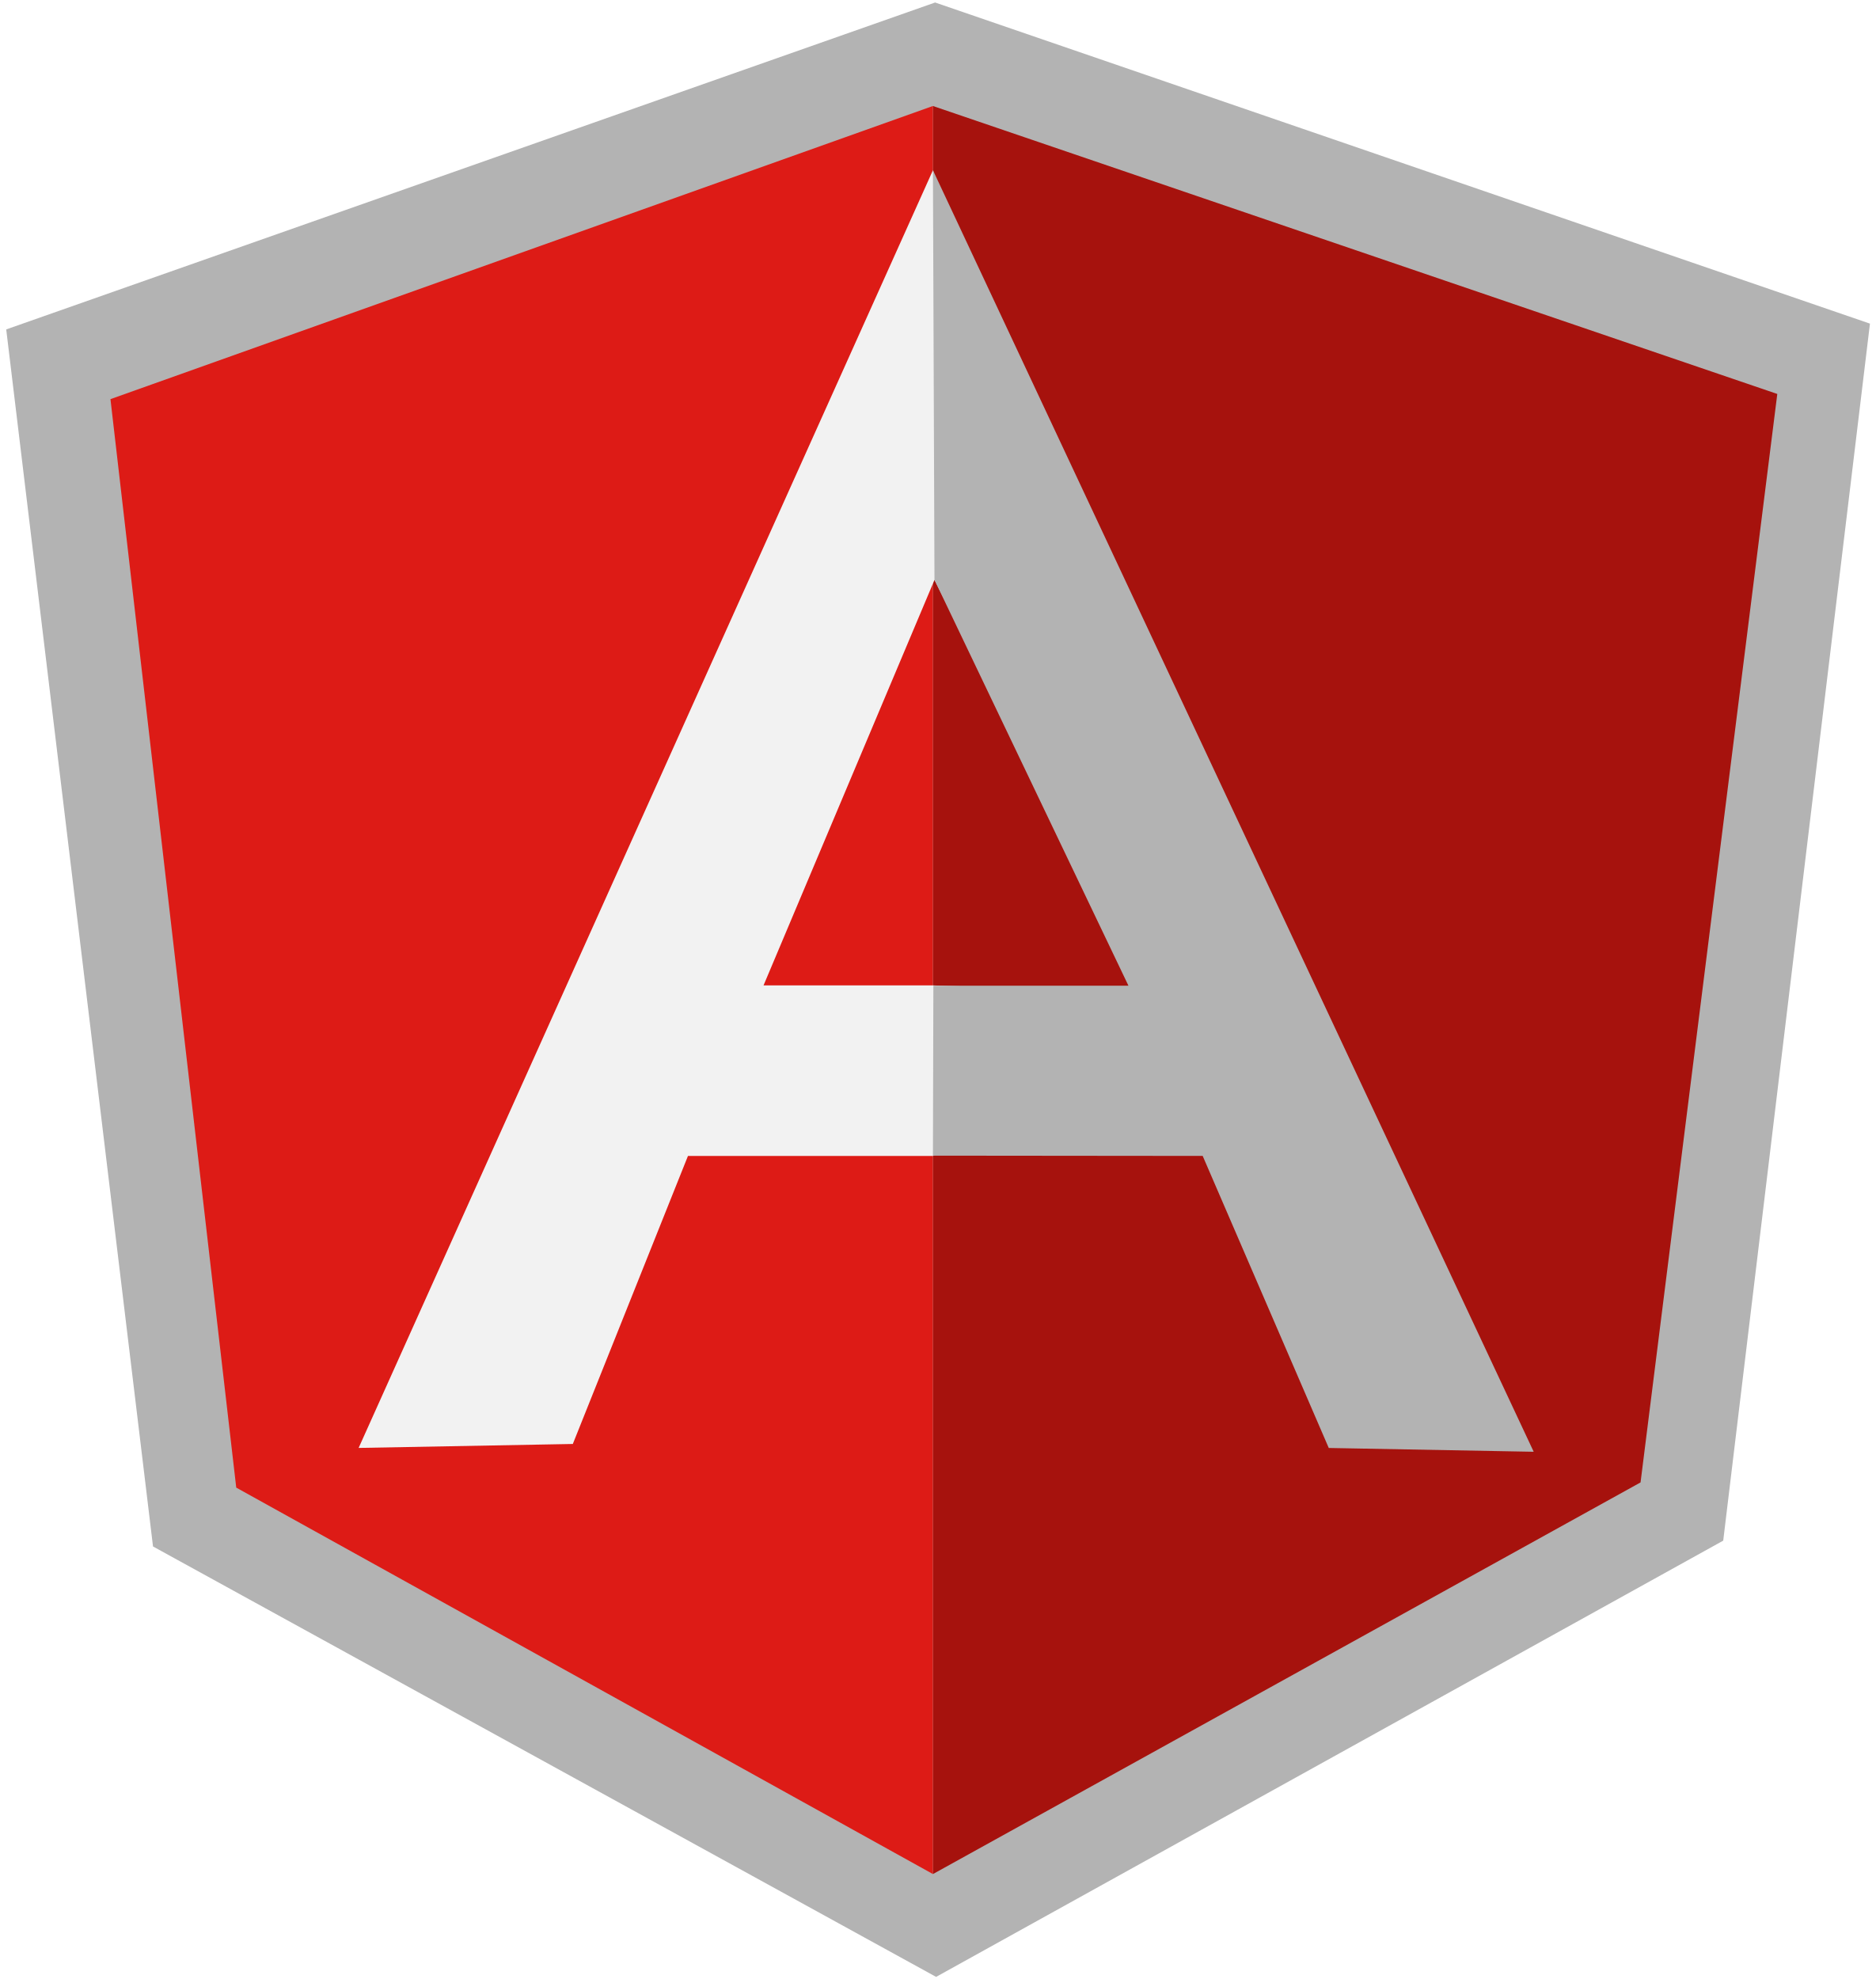
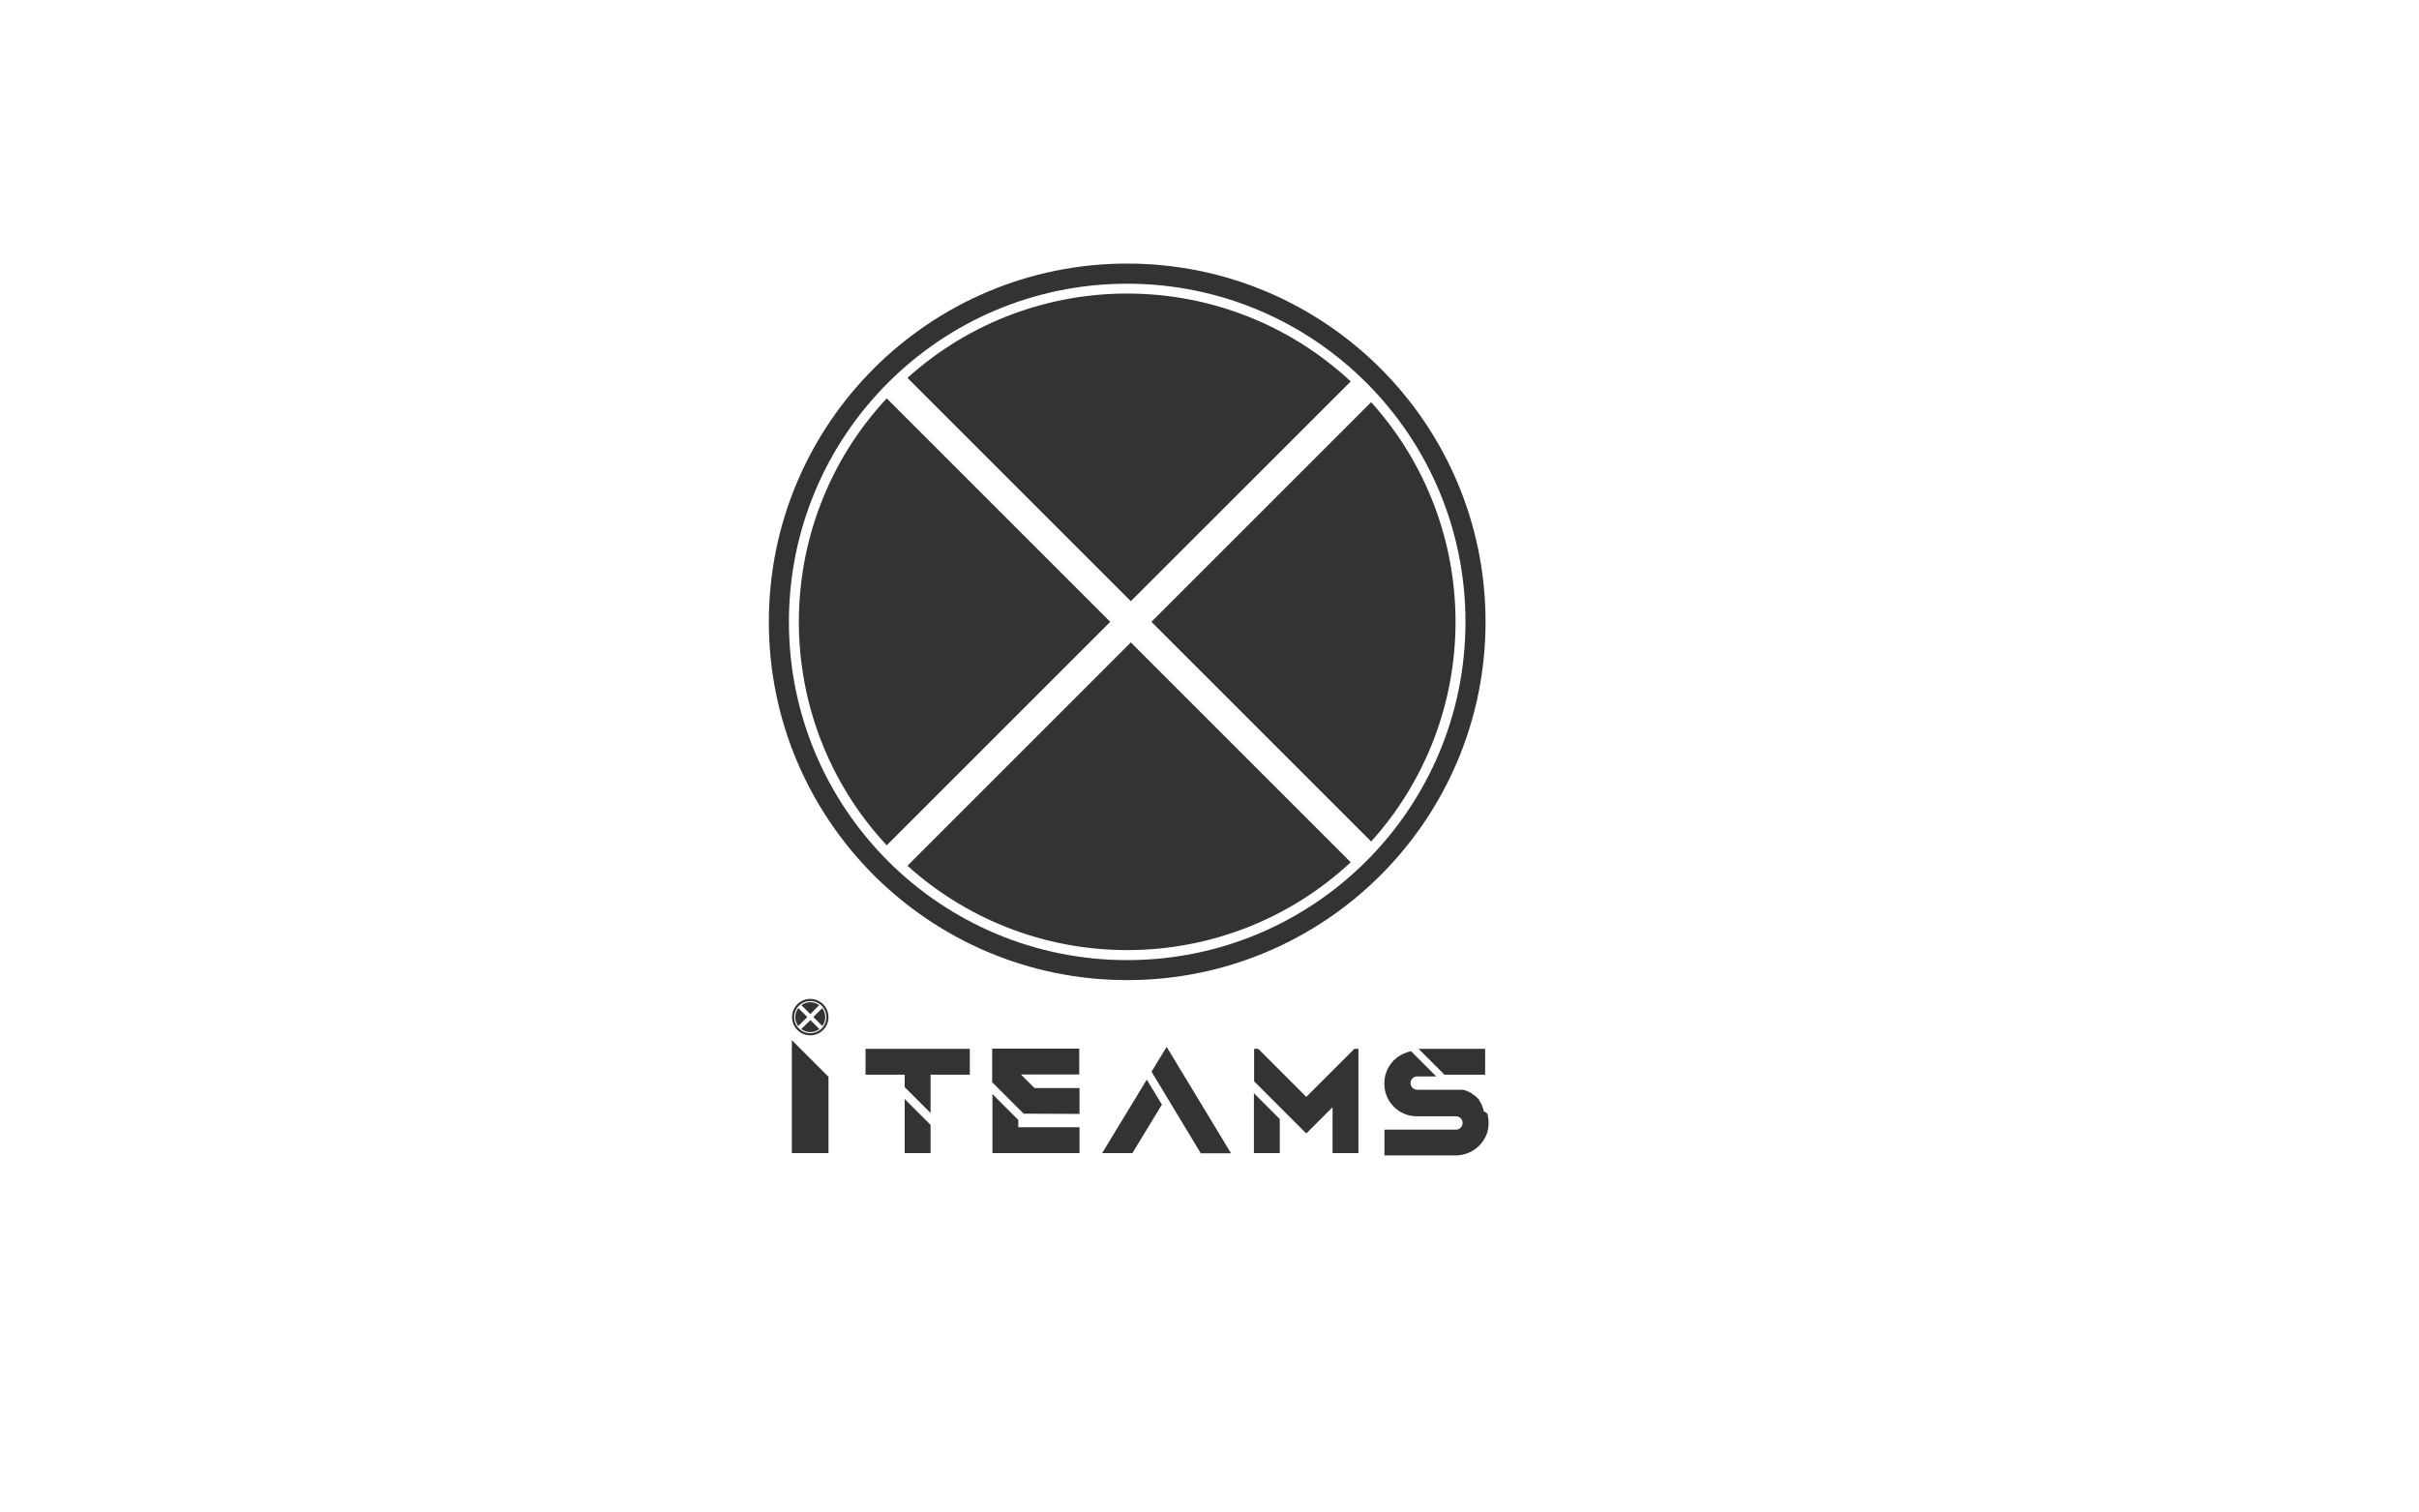
- <svg xmlns="http://www.w3.org/2000/svg" width="2370" height="2500" viewBox="0 0 256 270" preserveAspectRatio="xMinYMin meet">
-   <path d="M127.606.341L.849 44.95 20.88 211.022l106.86 58.732 107.412-59.528L255.175 44.16 127.606.341z" fill="#B3B3B3" />
-   <path d="M242.532 53.758L127.31 14.466v241.256l96.561-53.441 18.66-148.523z" fill="#A6120D" />
-   <path d="M15.073 54.466l17.165 148.525 95.07 52.731V14.462L15.074 54.465z" fill="#DD1B16" />
-   <path d="M159.027 142.898L127.31 157.73H93.881l-15.714 39.305-29.228.54L127.31 23.227l31.717 119.672zm-3.066-7.467l-28.44-56.303-23.329 55.334h23.117l28.652.97z" fill="#F2F2F2" />
-   <path d="M127.309 23.226l.21 55.902 26.47 55.377h-26.62l-.06 23.189 36.81.035 17.204 39.852 27.967.518-81.981-174.873z" fill="#B3B3B3" />
+ <svg xmlns="http://www.w3.org/2000/svg" id="Layer_1" data-name="Layer 1" viewBox="0 0 1280 800">
+   <defs>
+     <style>.cls-1{fill:#333;}</style>
+   </defs>
+   <path class="cls-1" d="M596.45,139.5c-104.73,0-189.62,84.9-189.62,189.62s84.89,189.62,189.62,189.62,189.62-84.89,189.62-189.62S701.17,139.5,596.45,139.5Zm0,368.66a179,179,0,1,1,179-179A179,179,0,0,1,596.45,508.16Z" />
+   <path class="cls-1" d="M469.2,210.84a173.71,173.71,0,0,0,0,236.56L587.48,329.12Z" />
+   <path class="cls-1" d="M714.73,201.88A173.71,173.71,0,0,0,480.17,200l118.2,118.2Z" />
+   <path class="cls-1" d="M480.17,458.21a173.72,173.72,0,0,0,234.56-1.84L598.37,340Z" />
+   <path class="cls-1" d="M725.54,212.85,609.26,329.12,725.54,445.4a173.72,173.72,0,0,0,0-232.55Z" />
+   <path class="cls-1" d="M419,550.55l19.39,19.39v40.37H419Z" />
+   <path class="cls-1" d="M513.17,555.11V568.8H492.41v20.3l-13.69-13.69V568.8H458V555.11Zm-34.45,26.58,13.69,13.68v14.94H478.72Z" />
+   <path class="cls-1" d="M541.68,589.44,525,572.79V555h46.08v13.68H540.2l7.18,7.19h23.84v13.69Zm29.54,7.19v13.68H525.14V579.06l13.69,13.69v3.88Z" />
+   <path class="cls-1" d="M606.81,571.42l8,13.23-15.62,25.66h-16Zm44.6,39h-16L632.13,605,609.32,567.2l8-13.12Z" />
+   <path class="cls-1" d="M663.5,578.61l13.68,13.68v18H663.5Zm55.31-23.5v55.2H705.13V586l-13.92,13.91L677.3,586l-13.69-13.69V555.11h2.17l25.43,25.43,25.44-25.43Z" />
+   <path class="cls-1" d="M787,589.33a18.61,18.61,0,0,1,0,10,17.6,17.6,0,0,1-16.42,12.2h-38V597.88h38a3.54,3.54,0,0,0,0-7.07H749.84a18.65,18.65,0,0,1-5-.68,17.23,17.23,0,0,1-11.64-11.64,18.83,18.83,0,0,1,0-10,17.23,17.23,0,0,1,11.64-11.64c.46-.11.91-.23,1.25-.34l.57-.12L760,569.71H749.72a3.54,3.54,0,0,0,0,7.07h24.64l.11.12h.35a6.54,6.54,0,0,1,.91.34h.11l.69.34.68.34h.34l.35.34.68.35.34.22a1.66,1.66,0,0,1,.46.35l.34.34h.11l1,.68.34.34.35.35.11.11.34.34.69.69.11.23v.45l.34.34.35.35v.34l.11.11.68,1.37v.11c.12.35.23.69.35,1l.11.23.23.68v.35l.23.57Zm-1.14-34.22V568.8H764.32l-13.68-13.69Z" />
+   <path class="cls-1" d="M428.75,528.69a9.64,9.64,0,1,0,9.64,9.64A9.65,9.65,0,0,0,428.75,528.69Zm0,18.14a8.5,8.5,0,1,1,8.5-8.5A8.5,8.5,0,0,1,428.75,546.83Z" />
+   <path class="cls-1" d="M422.43,533.54a7.89,7.89,0,0,0-.05,9.51l4.78-4.78Z" />
+   <path class="cls-1" d="M433.47,532a7.89,7.89,0,0,0-9.43,0l4.73,4.72Z" />
+   <path class="cls-1" d="M424,544.66a7.88,7.88,0,0,0,9.56,0l-4.77-4.77Z" />
+   <path class="cls-1" d="M435.08,533.56l-4.71,4.71,4.76,4.77a7.88,7.88,0,0,0-.05-9.48Z" />
</svg>
